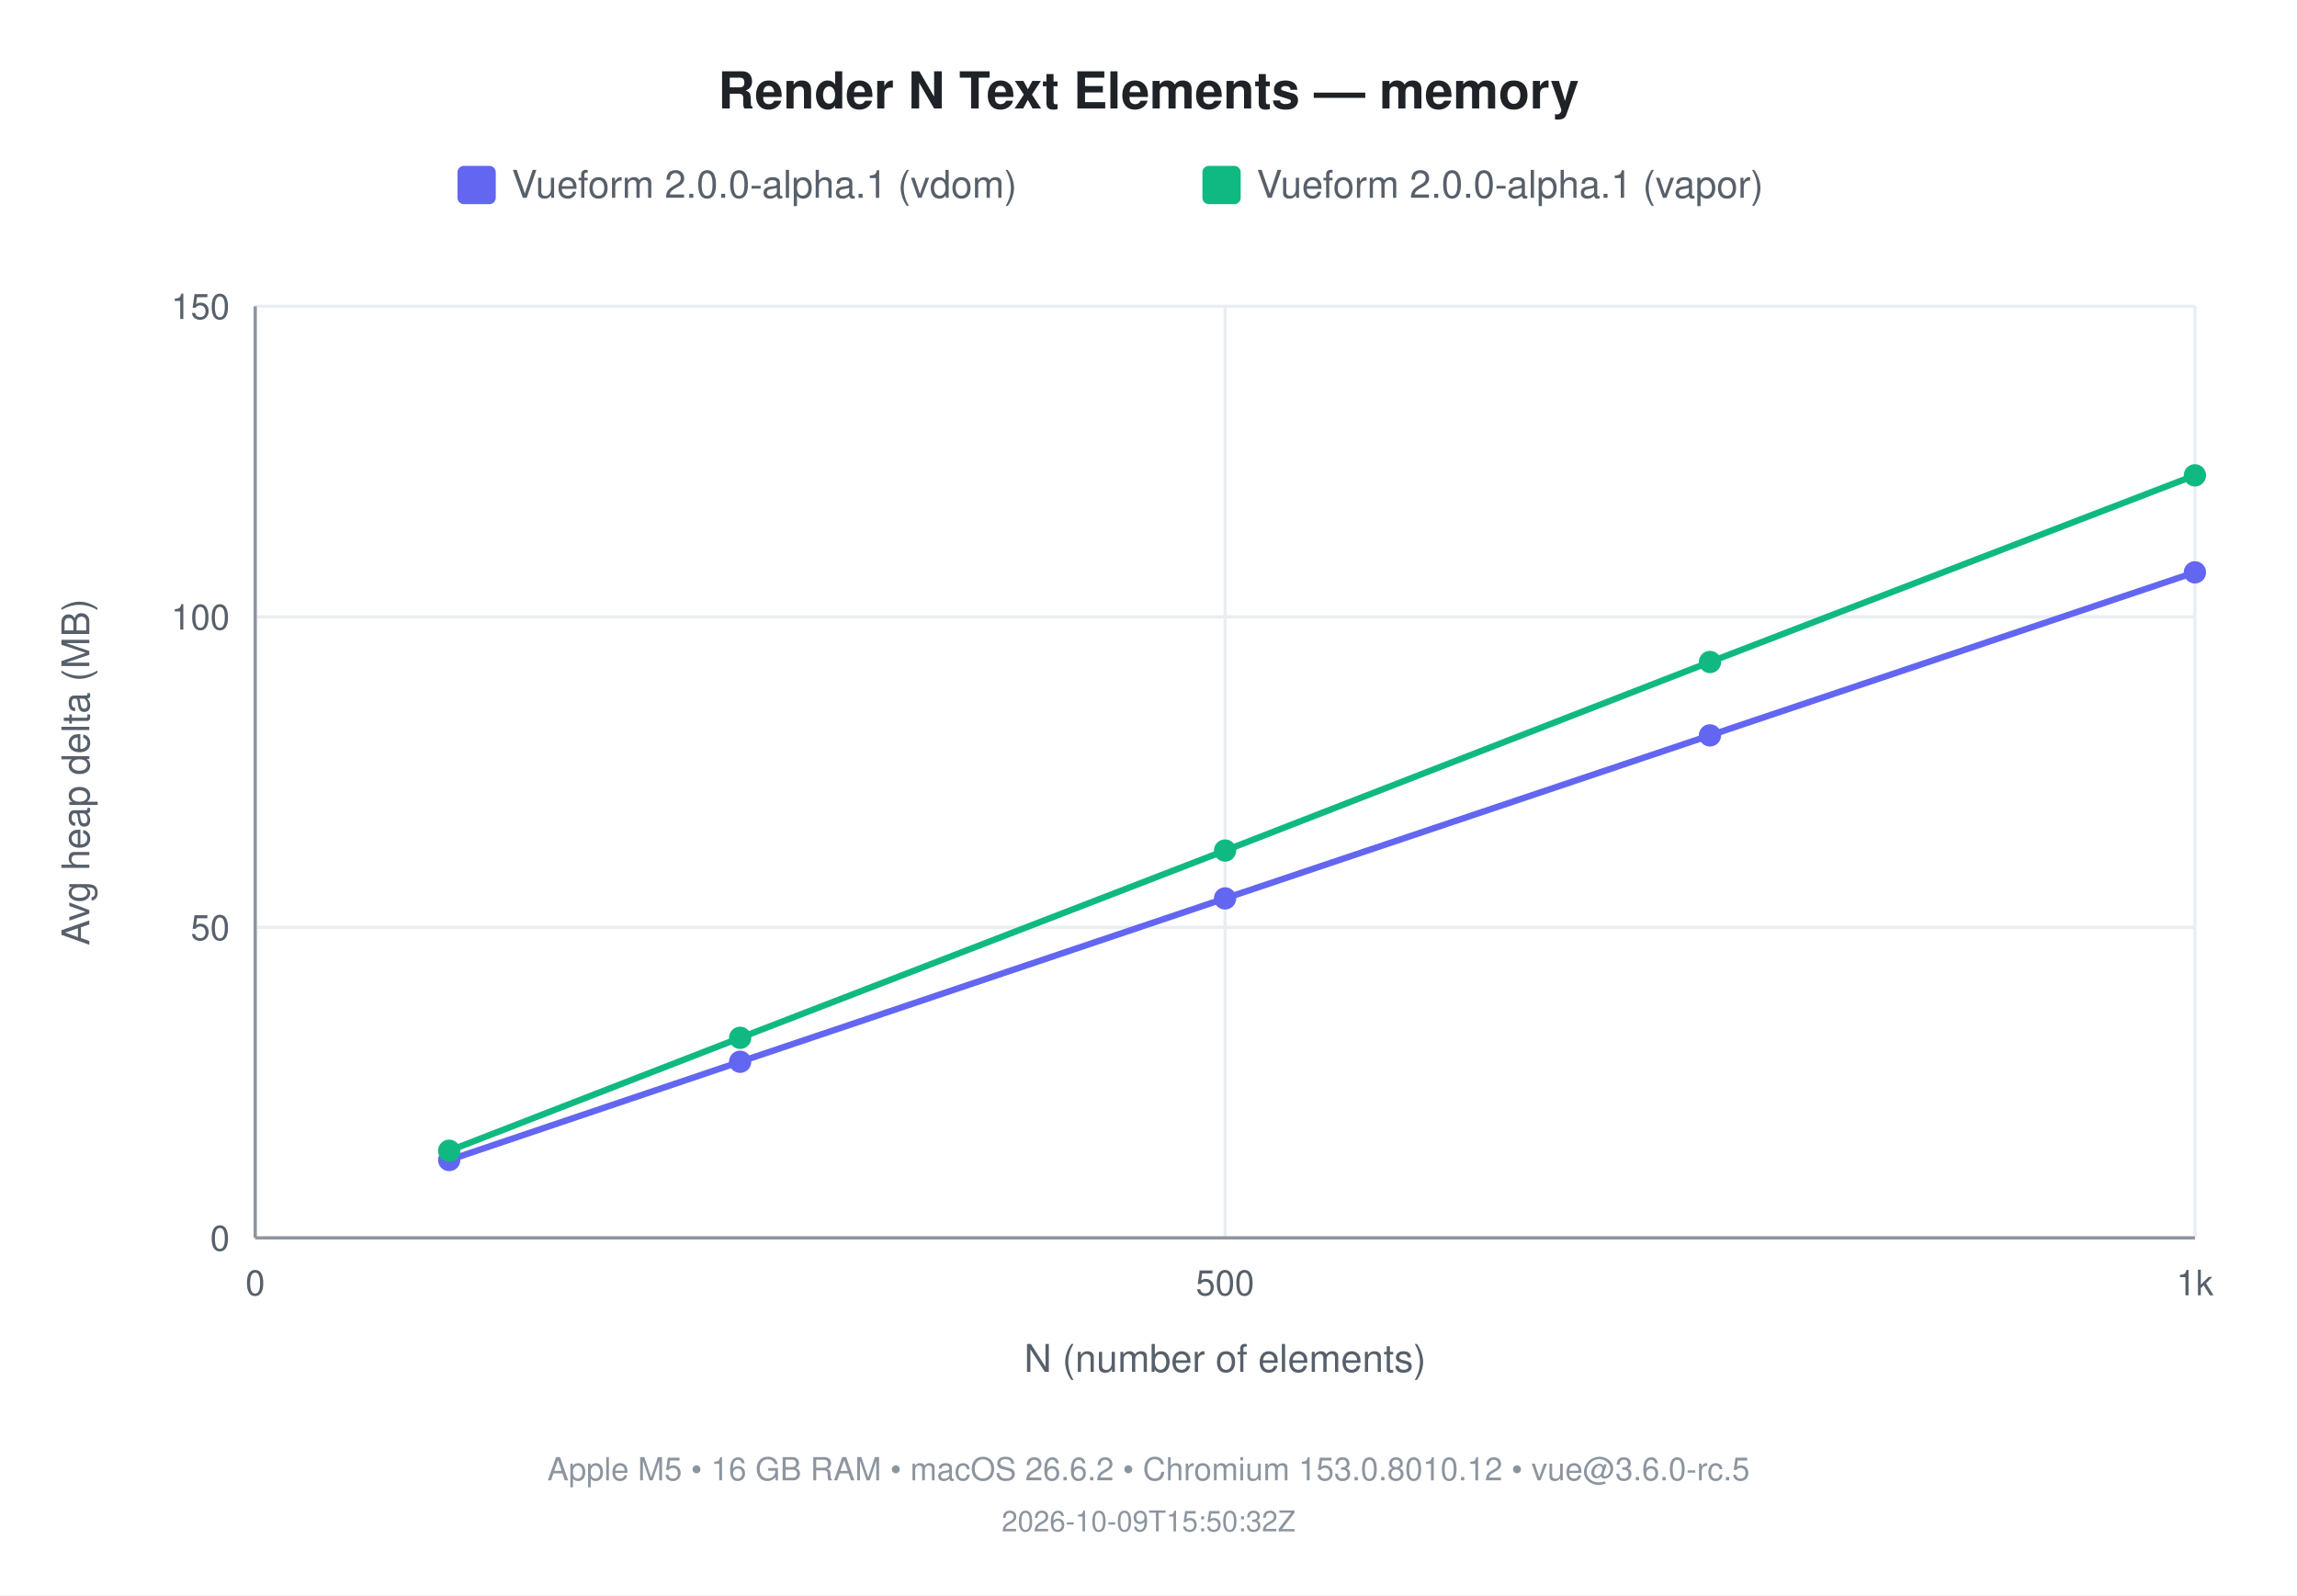
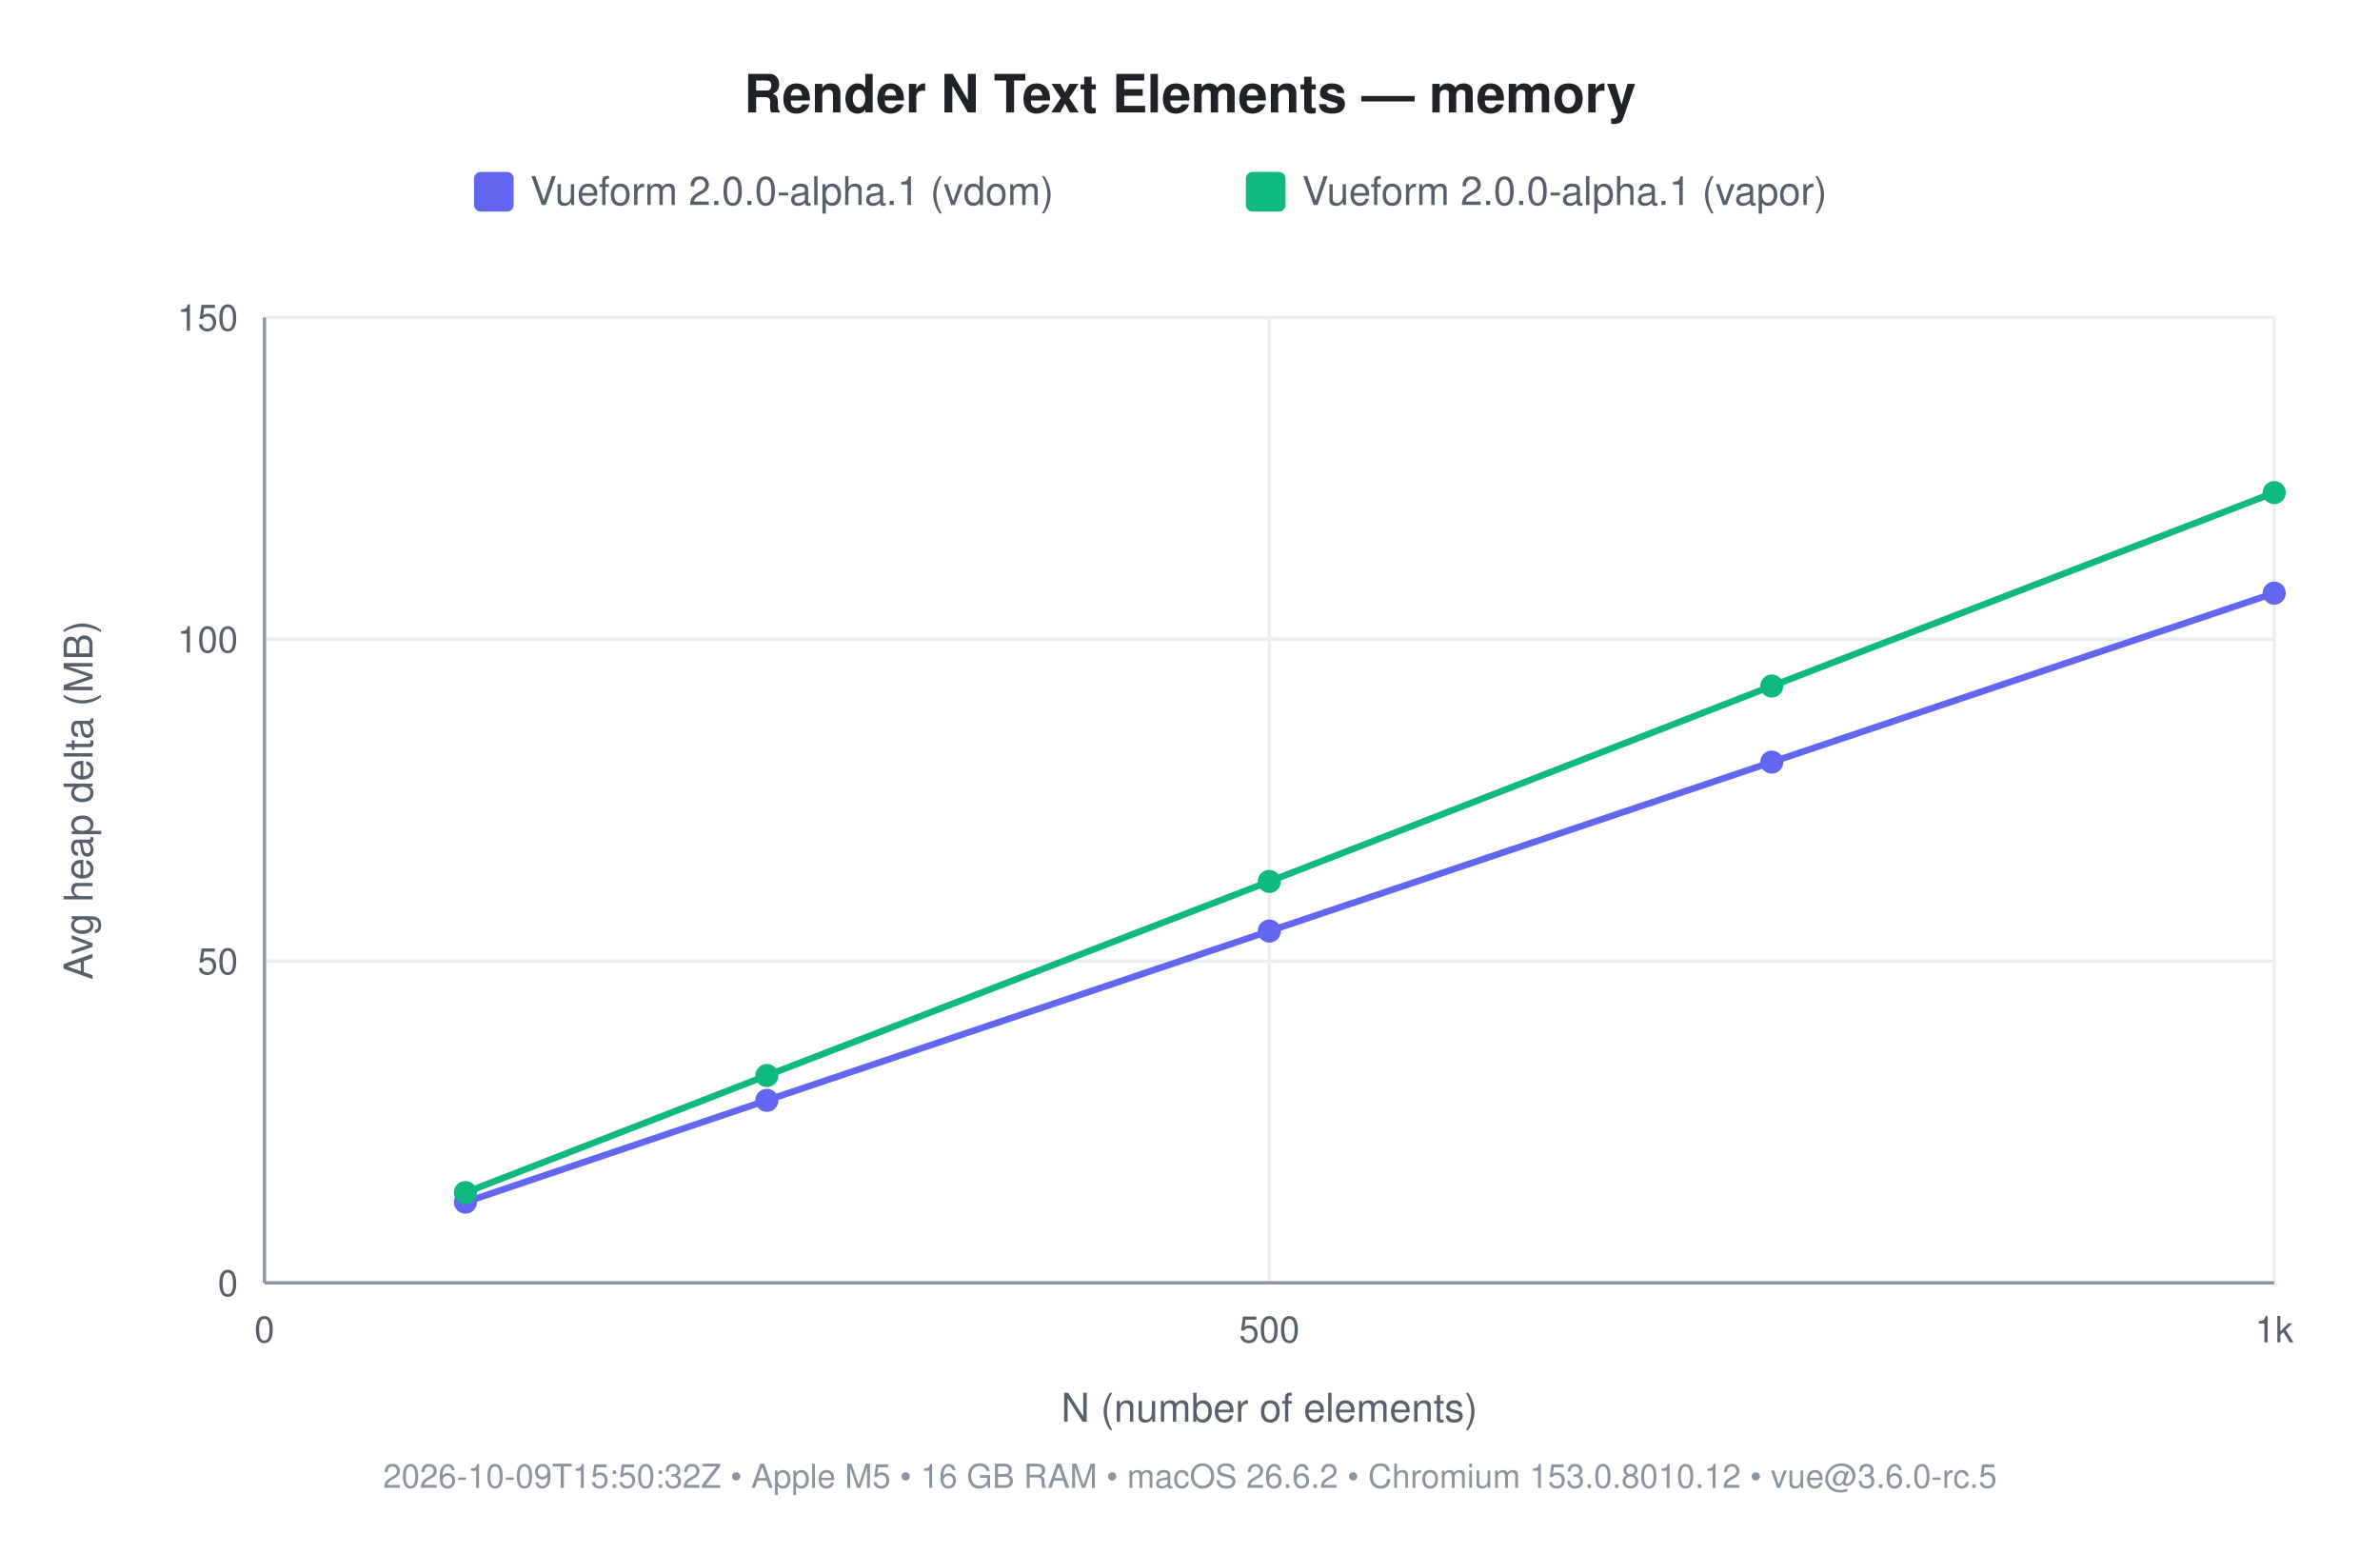
- <svg xmlns="http://www.w3.org/2000/svg" width="720" height="500" viewBox="0 0 720 500" font-family="-apple-system, 'Segoe UI', Helvetica, Arial, sans-serif">
-   <rect width="720" height="500" fill="#ffffff" />
+ <svg xmlns="http://www.w3.org/2000/svg" width="720" height="470" viewBox="0 0 720 470" font-family="-apple-system, 'Segoe UI', Helvetica, Arial, sans-serif">
+   <rect width="720" height="470" fill="#ffffff" />
  <text x="360" y="34" font-size="16" font-weight="600" fill="#1f2328" text-anchor="middle">Render N Text Elements — memory</text>
  <rect x="143.4" y="52" width="12" height="12" rx="2" fill="#6366f1" />
  <text x="160.4" y="62" font-size="12" fill="#57606a">Vueform 2.0.0-alpha.1 (vdom)</text>
  <rect x="376.9" y="52" width="12" height="12" rx="2" fill="#10b981" />
  <text x="393.9" y="62" font-size="12" fill="#57606a">Vueform 2.0.0-alpha.1 (vapor)</text>
  <line x1="80" y1="388" x2="688" y2="388" stroke="#eaeef2" stroke-width="1" />
  <text x="72" y="392" font-size="11" fill="#57606a" text-anchor="end">0</text>
  <line x1="80" y1="290.667" x2="688" y2="290.667" stroke="#eaeef2" stroke-width="1" />
  <text x="72" y="294.667" font-size="11" fill="#57606a" text-anchor="end">50</text>
  <line x1="80" y1="193.333" x2="688" y2="193.333" stroke="#eaeef2" stroke-width="1" />
  <text x="72" y="197.333" font-size="11" fill="#57606a" text-anchor="end">100</text>
  <line x1="80" y1="96" x2="688" y2="96" stroke="#eaeef2" stroke-width="1" />
  <text x="72" y="100" font-size="11" fill="#57606a" text-anchor="end">150</text>
  <line x1="80" y1="96" x2="80" y2="388" stroke="#eaeef2" stroke-width="1" />
  <text x="80" y="406" font-size="11" fill="#57606a" text-anchor="middle">0</text>
  <line x1="384" y1="96" x2="384" y2="388" stroke="#eaeef2" stroke-width="1" />
  <text x="384" y="406" font-size="11" fill="#57606a" text-anchor="middle">500</text>
  <line x1="688" y1="96" x2="688" y2="388" stroke="#eaeef2" stroke-width="1" />
  <text x="688" y="406" font-size="11" fill="#57606a" text-anchor="middle">1k</text>
  <line x1="80" y1="388" x2="688" y2="388" stroke="#8c959f" stroke-width="1" />
  <line x1="80" y1="96" x2="80" y2="388" stroke="#8c959f" stroke-width="1" />
  <text x="384" y="430" font-size="12" fill="#57606a" text-anchor="middle">N (number of elements)</text>
  <text x="28" y="242" font-size="12" fill="#57606a" text-anchor="middle" transform="rotate(-90 28 242)">Avg heap delta (MB)</text>
-   <text x="360" y="464" font-size="10" fill="#8c959f" text-anchor="middle">Apple M5 • 16 GB RAM • macOS 26.6.2 • Chromium 153.0.8010.12 • vue@3.6.0-rc.5</text>
-   <text x="360" y="480" font-size="9" fill="#8c959f" text-anchor="middle">2026-10-09T15:50:32Z</text>
+   <text x="360" y="450" font-size="10" fill="#8c959f" text-anchor="middle">2026-10-09T15:50:32Z • Apple M5 • 16 GB RAM • macOS 26.6.2 • Chromium 153.0.8010.12 • vue@3.6.0-rc.5</text>
  <polyline points="140.8,363.6 232.0,332.8 384.0,281.6 536.0,230.5 688.0,179.4" fill="none" stroke="#6366f1" stroke-width="2" />
  <circle cx="140.8" cy="363.6" r="3.5" fill="#6366f1" />
  <circle cx="232.0" cy="332.8" r="3.5" fill="#6366f1" />
  <circle cx="384.0" cy="281.6" r="3.5" fill="#6366f1" />
  <circle cx="536.0" cy="230.5" r="3.5" fill="#6366f1" />
  <circle cx="688.0" cy="179.4" r="3.5" fill="#6366f1" />
  <polyline points="140.8,360.7 232.0,325.3 384.0,266.6 536.0,207.5 688.0,149.0" fill="none" stroke="#10b981" stroke-width="2" />
  <circle cx="140.8" cy="360.7" r="3.5" fill="#10b981" />
  <circle cx="232.0" cy="325.3" r="3.5" fill="#10b981" />
  <circle cx="384.0" cy="266.6" r="3.5" fill="#10b981" />
  <circle cx="536.0" cy="207.5" r="3.5" fill="#10b981" />
  <circle cx="688.0" cy="149.0" r="3.5" fill="#10b981" />
</svg>
